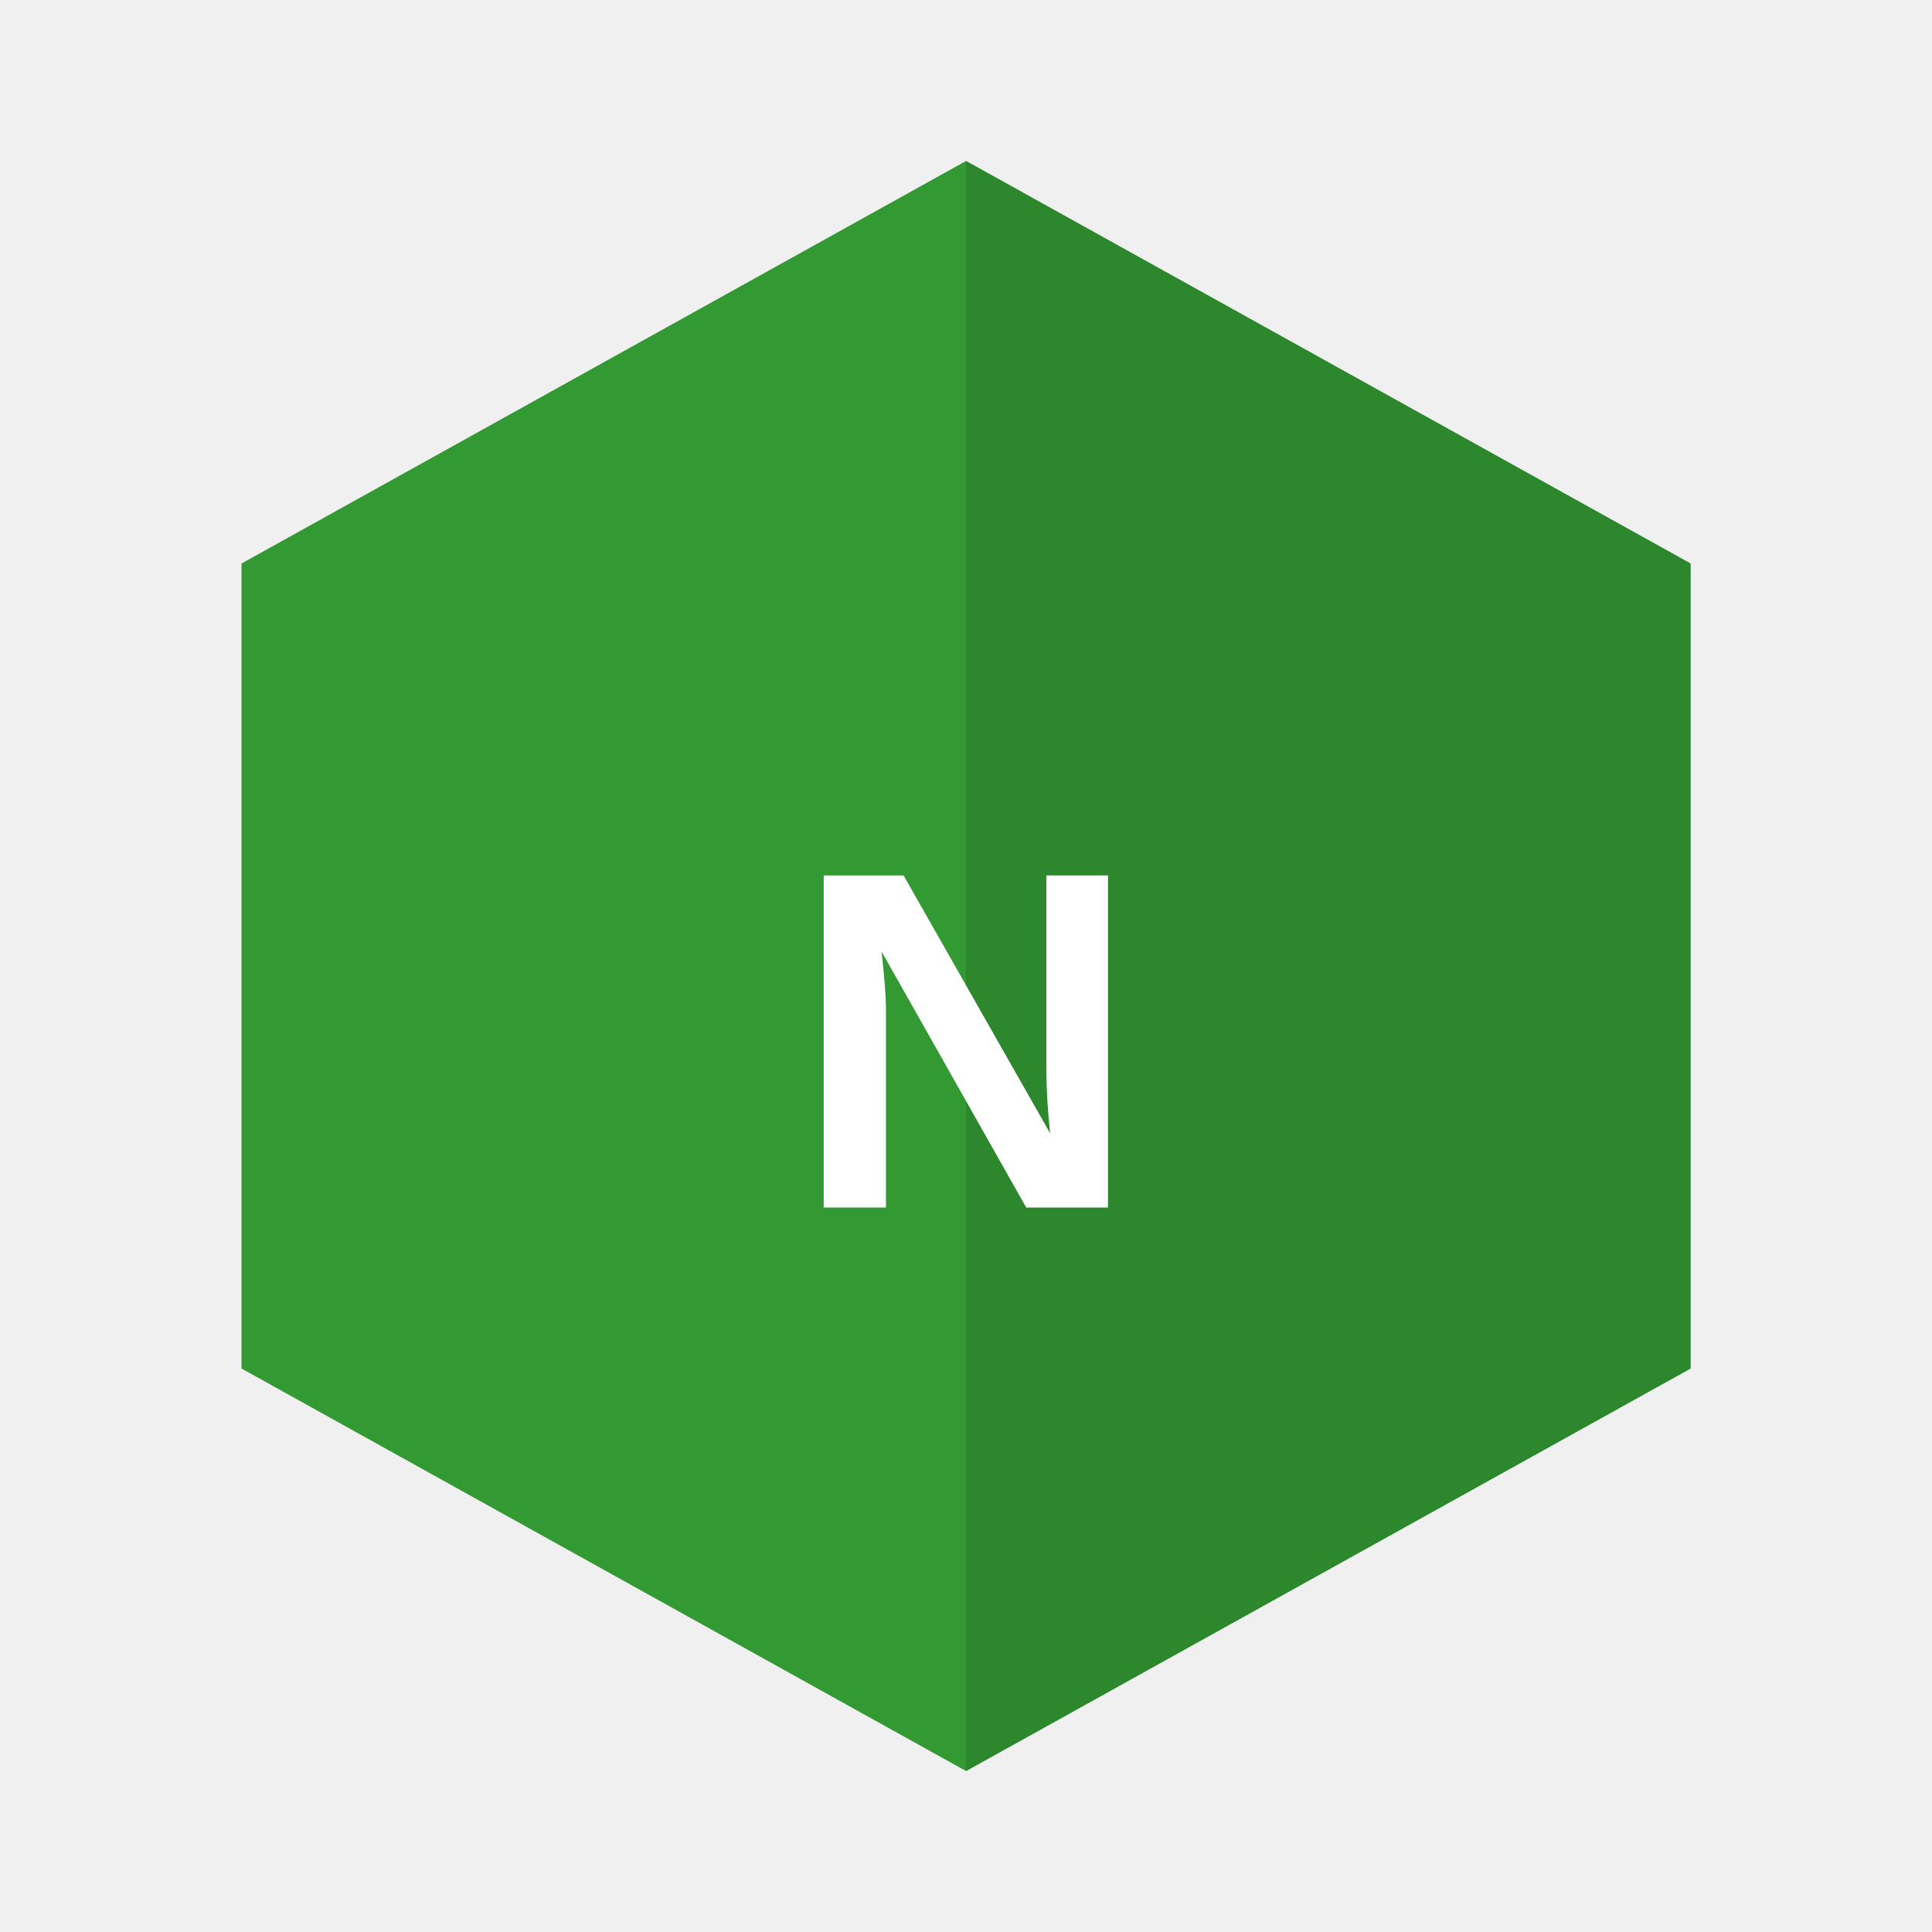
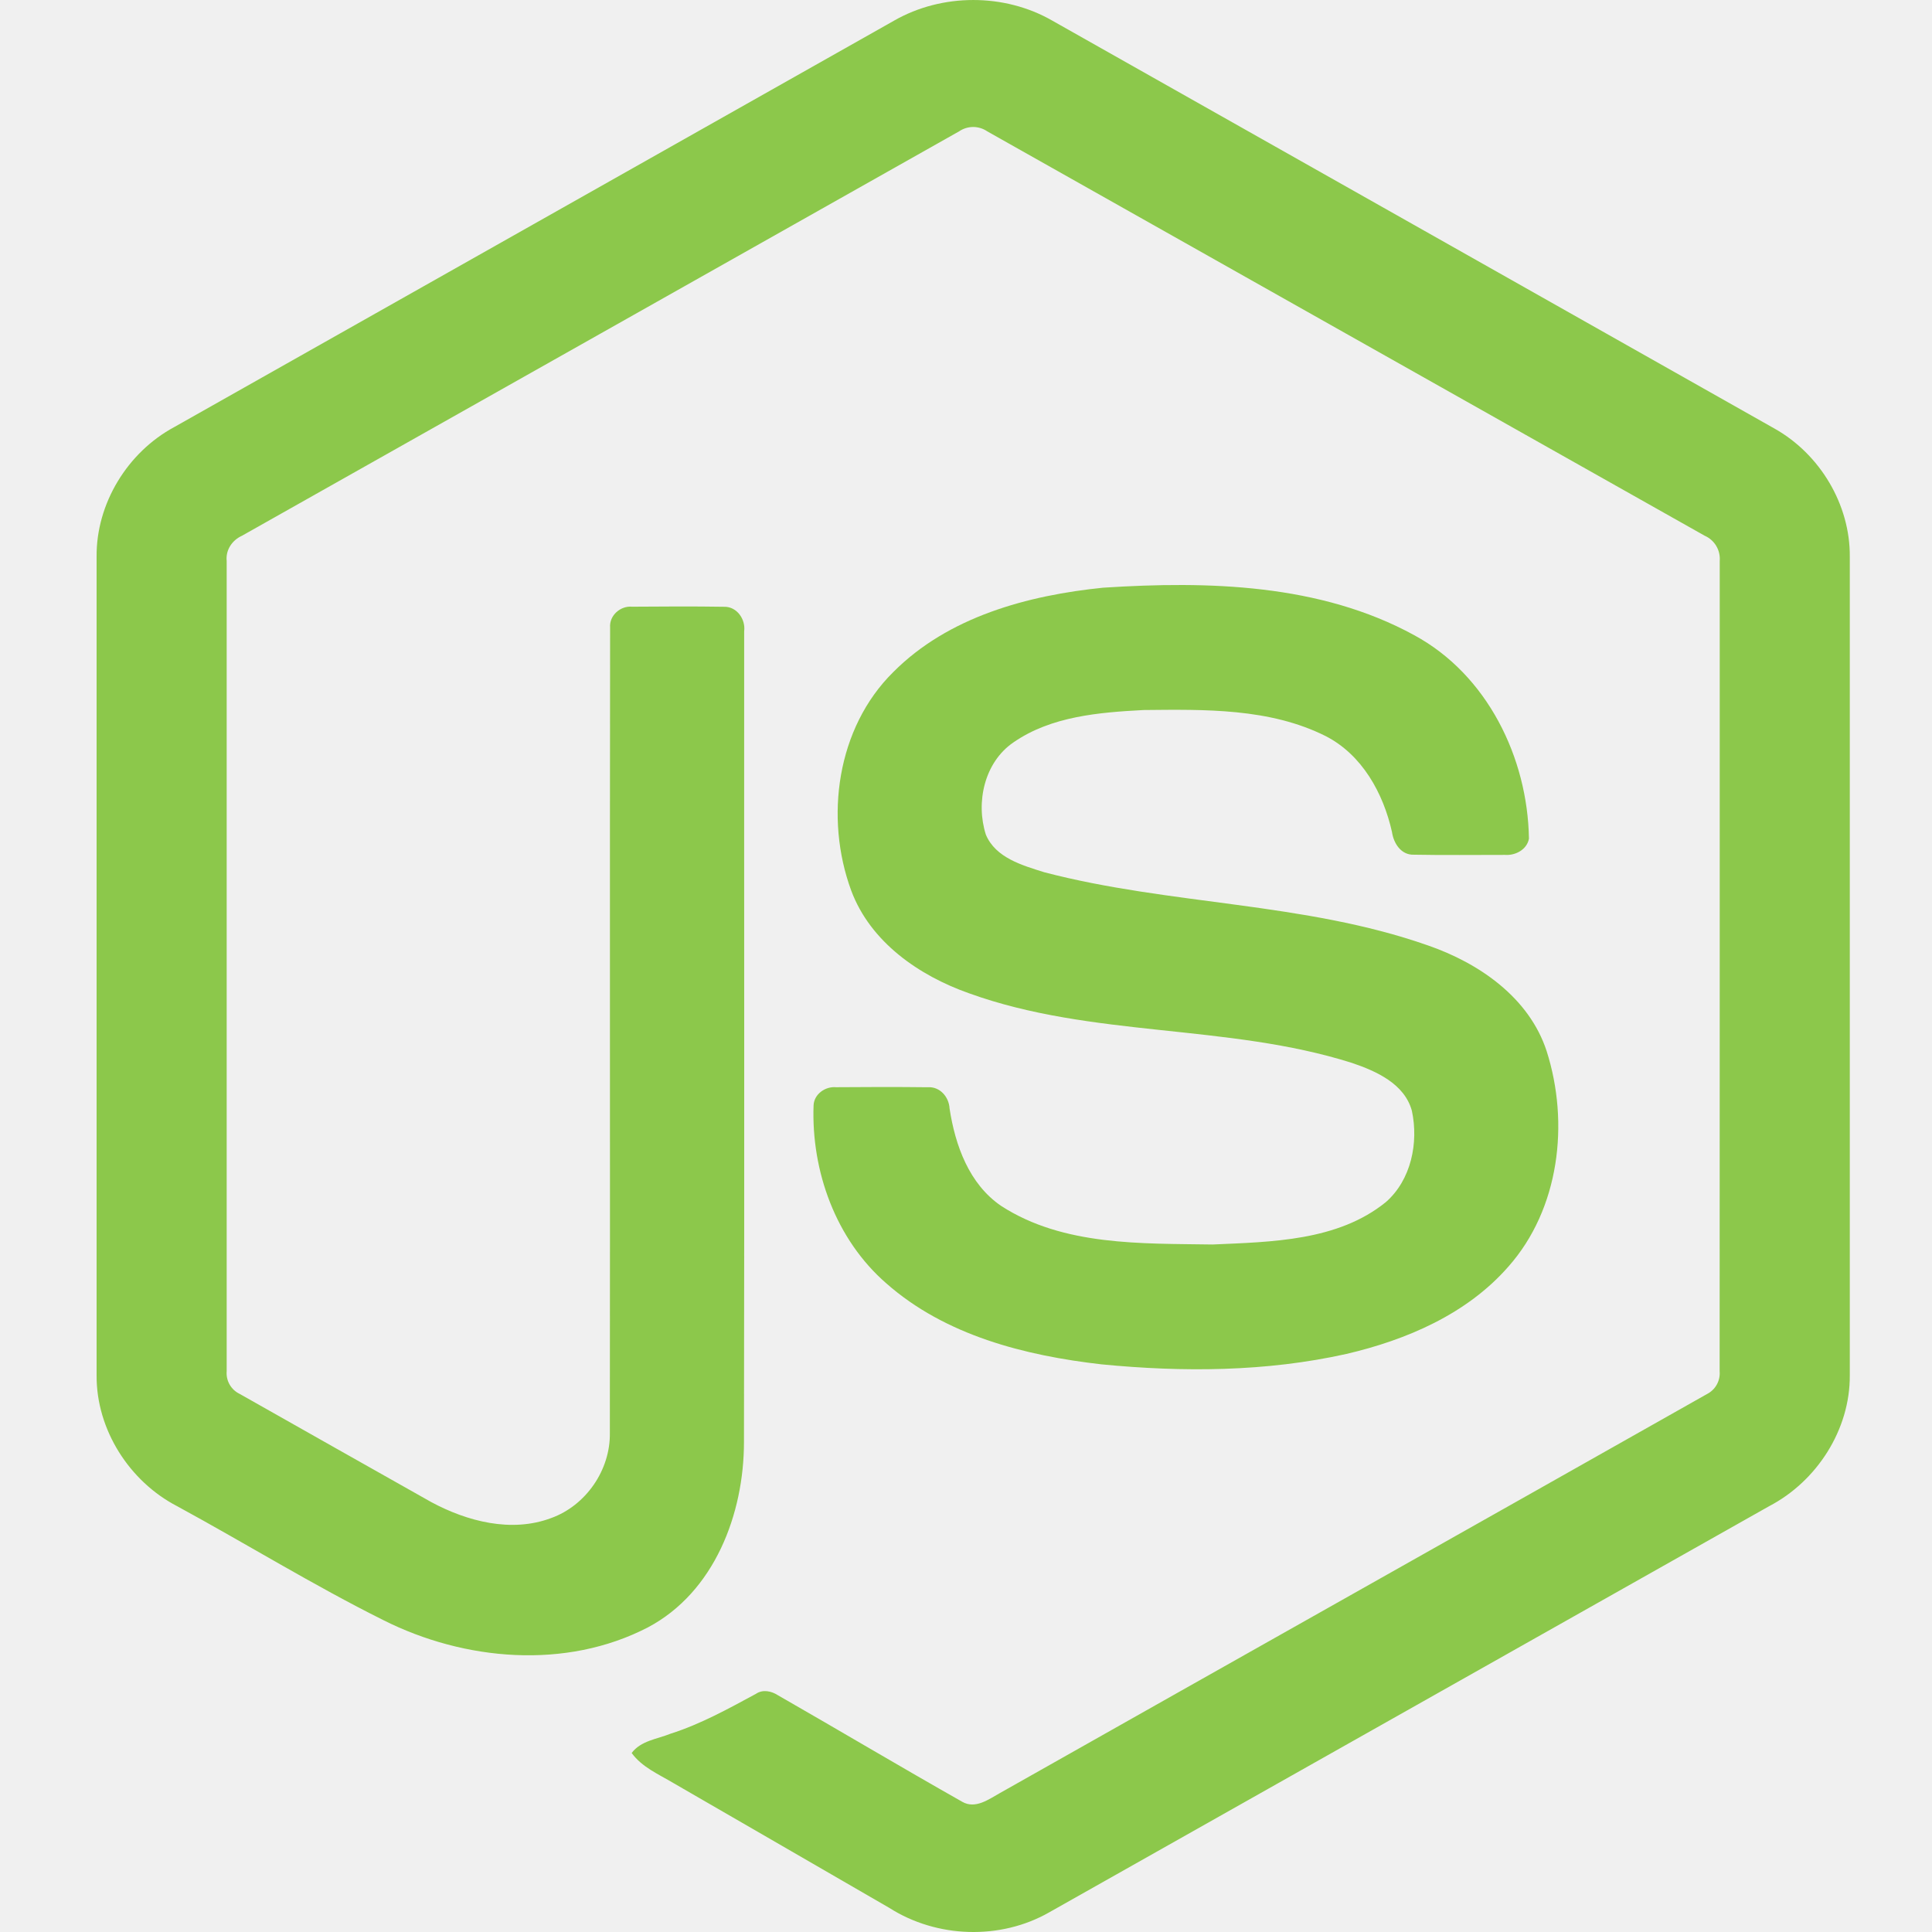
- <svg xmlns="http://www.w3.org/2000/svg" viewBox="0 0 48 48">
-   <path d="M24 4L6 14v20l18 10 18-10V14z" fill="#339933" />
-   <path d="M24 4v40l18-10V14z" fill="#2D882D" />
-   <text x="24" y="30" font-family="Arial, sans-serif" font-size="12" font-weight="bold" fill="#fff" text-anchor="middle">N</text>
+ <svg xmlns="http://www.w3.org/2000/svg" fill="none" viewBox="0 0 100 100">
+   <path fill="#8CC84B" d="M46.279 1.067c2.479-1.419 5.709-1.425 8.186 0C66.929 8.11 79.396 15.142 91.858 22.188c2.343 1.32 3.911 3.929 3.887 6.63v42.37c.018 2.813-1.705 5.484-4.178 6.774-12.422 7.004-24.838 14.016-37.259 21.02-2.53 1.447-5.825 1.336-8.277-.23-3.724-2.159-7.455-4.307-11.18-6.464-.76-.454-1.619-.815-2.156-1.553.475-.64 1.324-.72 2.015-1 1.554-.494 2.982-1.287 4.41-2.058.361-.247.802-.152 1.148.07 3.185 1.825 6.342 3.704 9.537 5.513.682.393 1.372-.13 1.955-.454 12.19-6.89 24.396-13.754 36.584-20.645a1.21 1.21 0 0 0 .664-1.192c.009-13.977.002-27.957.005-41.934a1.31 1.31 0 0 0-.781-1.307C75.852 20.756 63.479 13.774 51.102 6.8a1.29 1.29 0 0 0-1.458-.002c-12.378 6.976-24.749 13.965-37.126 20.936-.506.23-.845.738-.785 1.301q.002 20.967 0 41.936a1.19 1.19 0 0 0 .673 1.177c3.303 1.873 6.61 3.733 9.916 5.6 1.861 1.001 4.148 1.597 6.199.829 1.81-.65 3.08-2.497 3.045-4.419.017-13.895-.009-27.793.013-41.687-.046-.617.54-1.126 1.14-1.068 1.586-.011 3.175-.022 4.762.004.663-.015 1.119.65 1.037 1.27-.007 13.984.017 27.968-.01 41.952.003 3.727-1.528 7.782-4.975 9.605-4.247 2.2-9.496 1.734-13.691-.376-3.632-1.812-7.098-3.952-10.666-5.894C6.697 76.681 4.983 74 5 71.19V28.818c-.026-2.757 1.604-5.413 4.021-6.714Q27.651 11.588 46.28 1.067" />
+   <path fill="#8CC84B" d="M57.114 30.418c5.417-.349 11.216-.207 16.091 2.462 3.774 2.045 5.867 6.337 5.933 10.53-.105.566-.696.878-1.236.839-1.572-.002-3.144.021-4.716-.01-.667.025-1.054-.59-1.138-1.18-.451-2.006-1.545-3.993-3.434-4.96-2.898-1.452-6.26-1.379-9.42-1.348-2.308.122-4.79.322-6.744 1.679-1.5 1.028-1.957 3.103-1.421 4.774.505 1.2 1.89 1.587 3.023 1.944 6.529 1.707 13.447 1.537 19.85 3.784 2.651.916 5.245 2.697 6.152 5.473 1.187 3.72.667 8.167-1.98 11.154-2.146 2.458-5.273 3.795-8.39 4.522-4.149.925-8.454.948-12.666.538-3.962-.452-8.084-1.493-11.142-4.192-2.614-2.27-3.892-5.808-3.765-9.222.03-.577.605-.979 1.157-.931 1.583-.013 3.165-.017 4.748.002.632-.046 1.101.5 1.133 1.097.292 1.911 1.01 3.917 2.678 5.05 3.216 2.076 7.253 1.934 10.936 1.992 3.052-.136 6.477-.176 8.967-2.193 1.314-1.15 1.703-3.075 1.348-4.731-.384-1.398-1.847-2.05-3.103-2.475-6.444-2.039-13.44-1.3-19.822-3.605-2.59-.915-5.096-2.647-6.092-5.309-1.389-3.767-.752-8.427 2.172-11.313 2.852-2.87 6.968-3.976 10.881-4.372" />
</svg>
